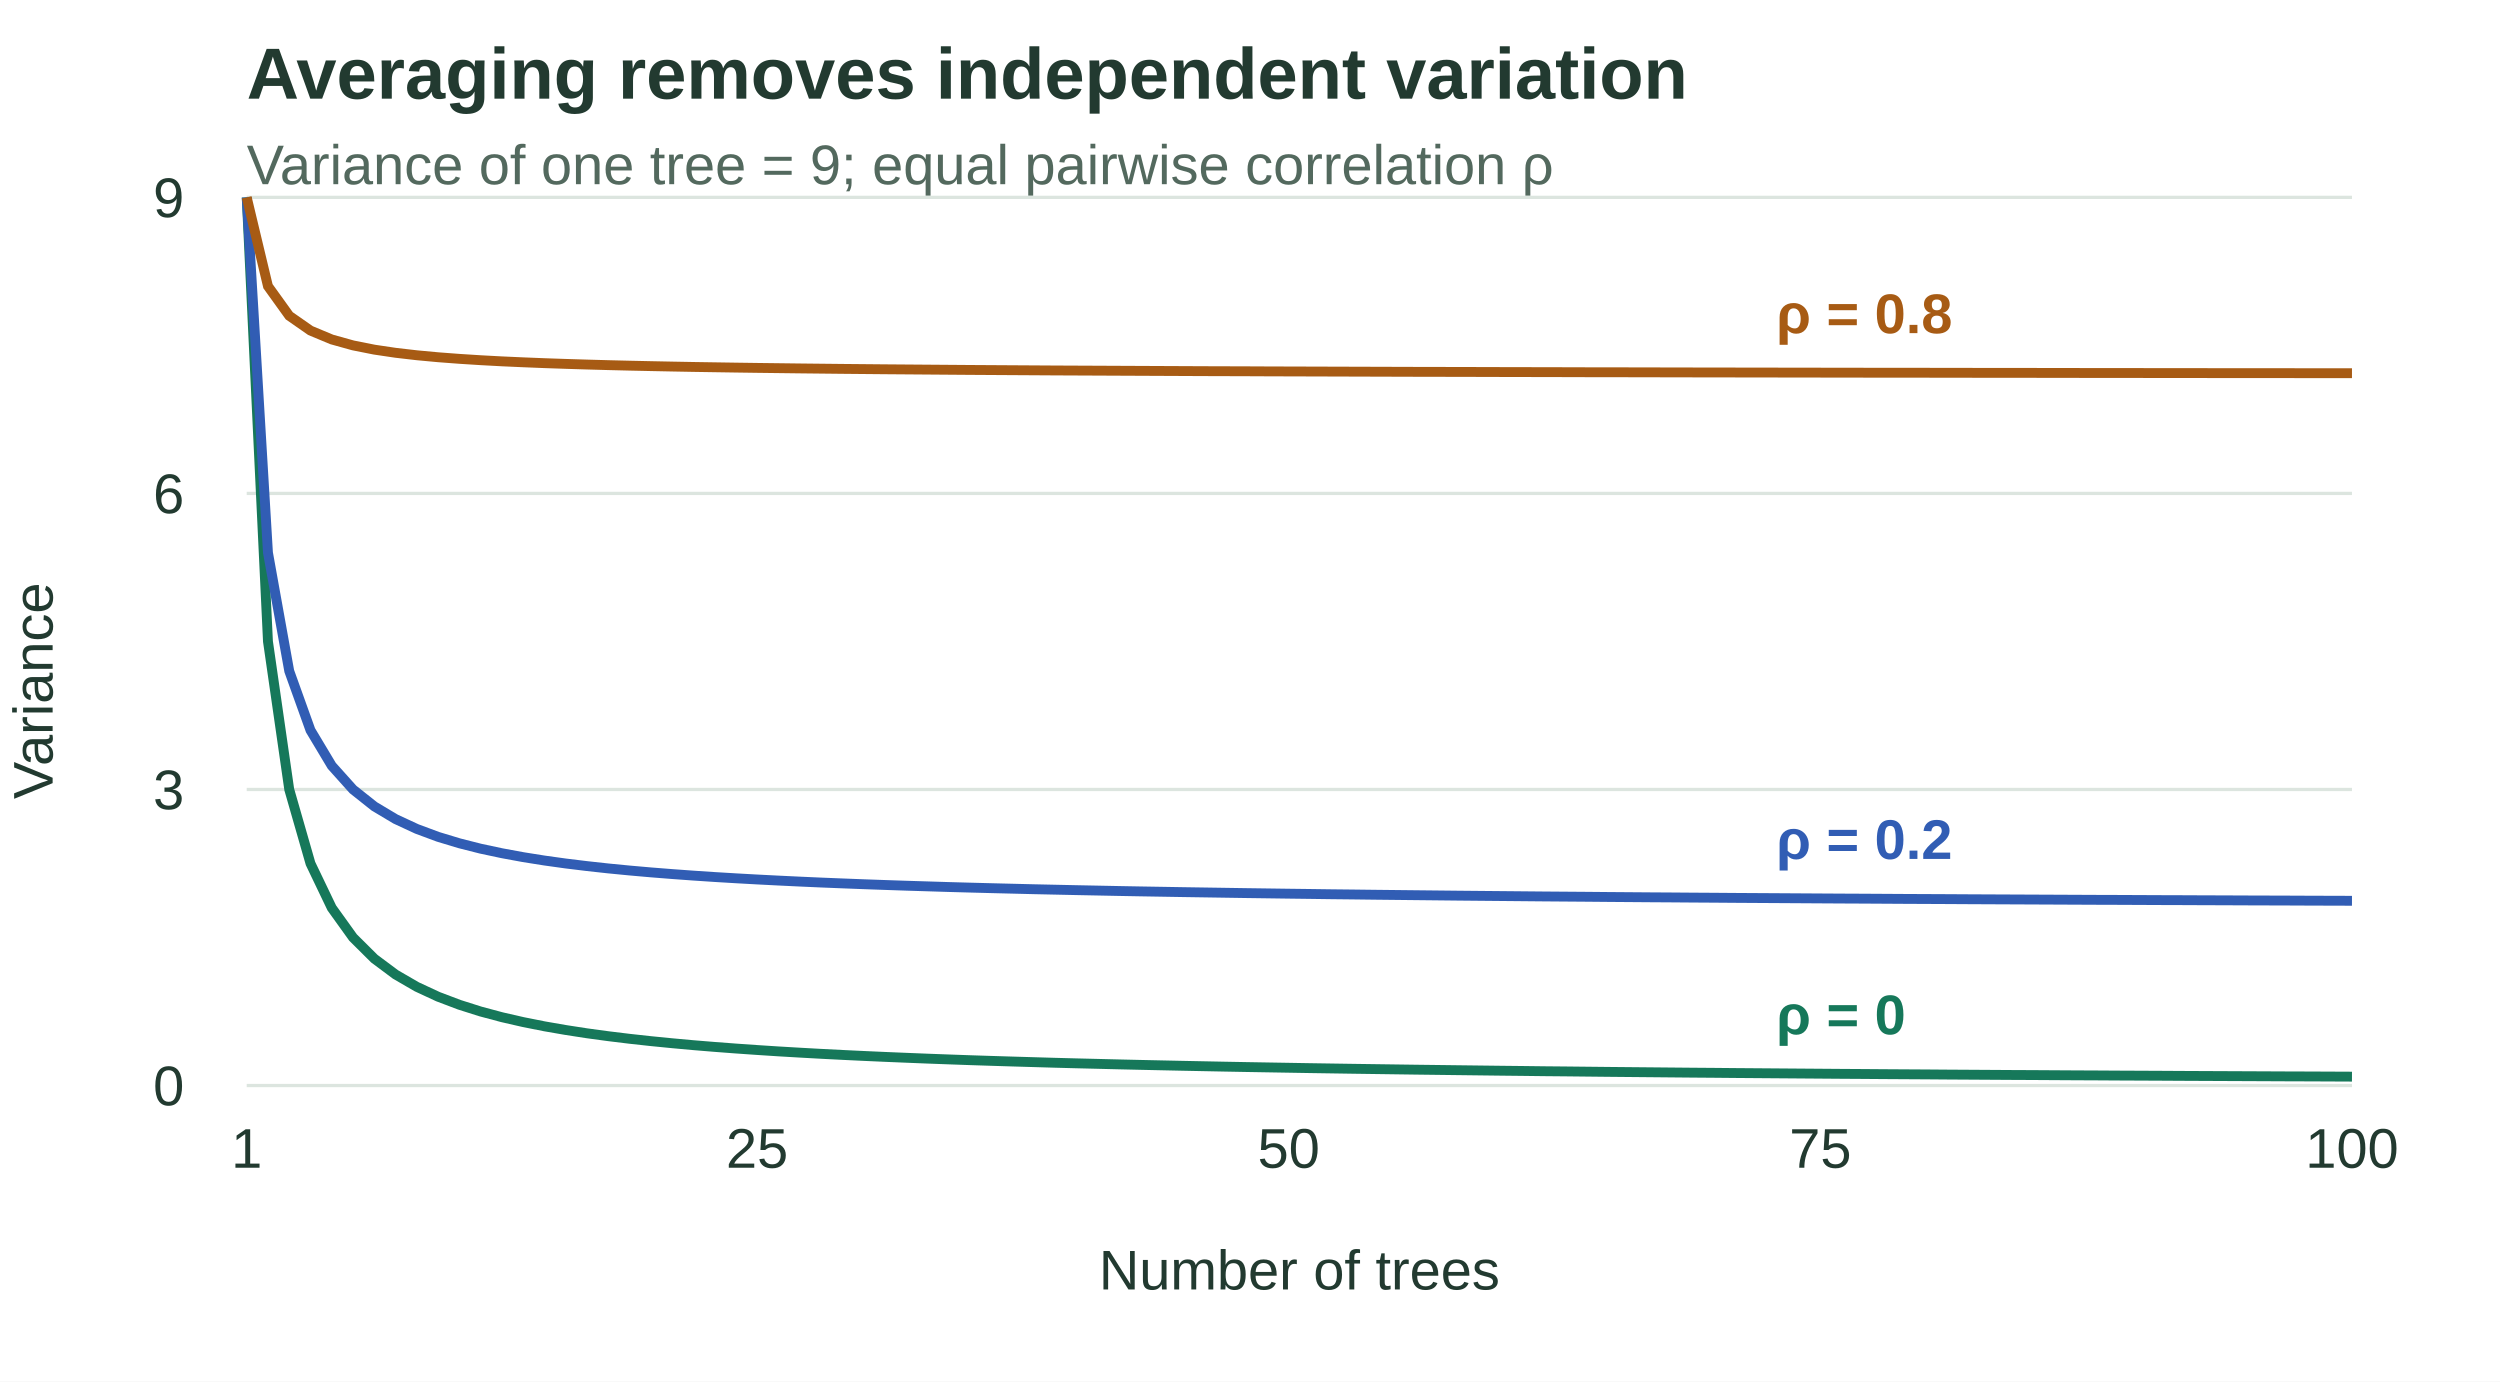
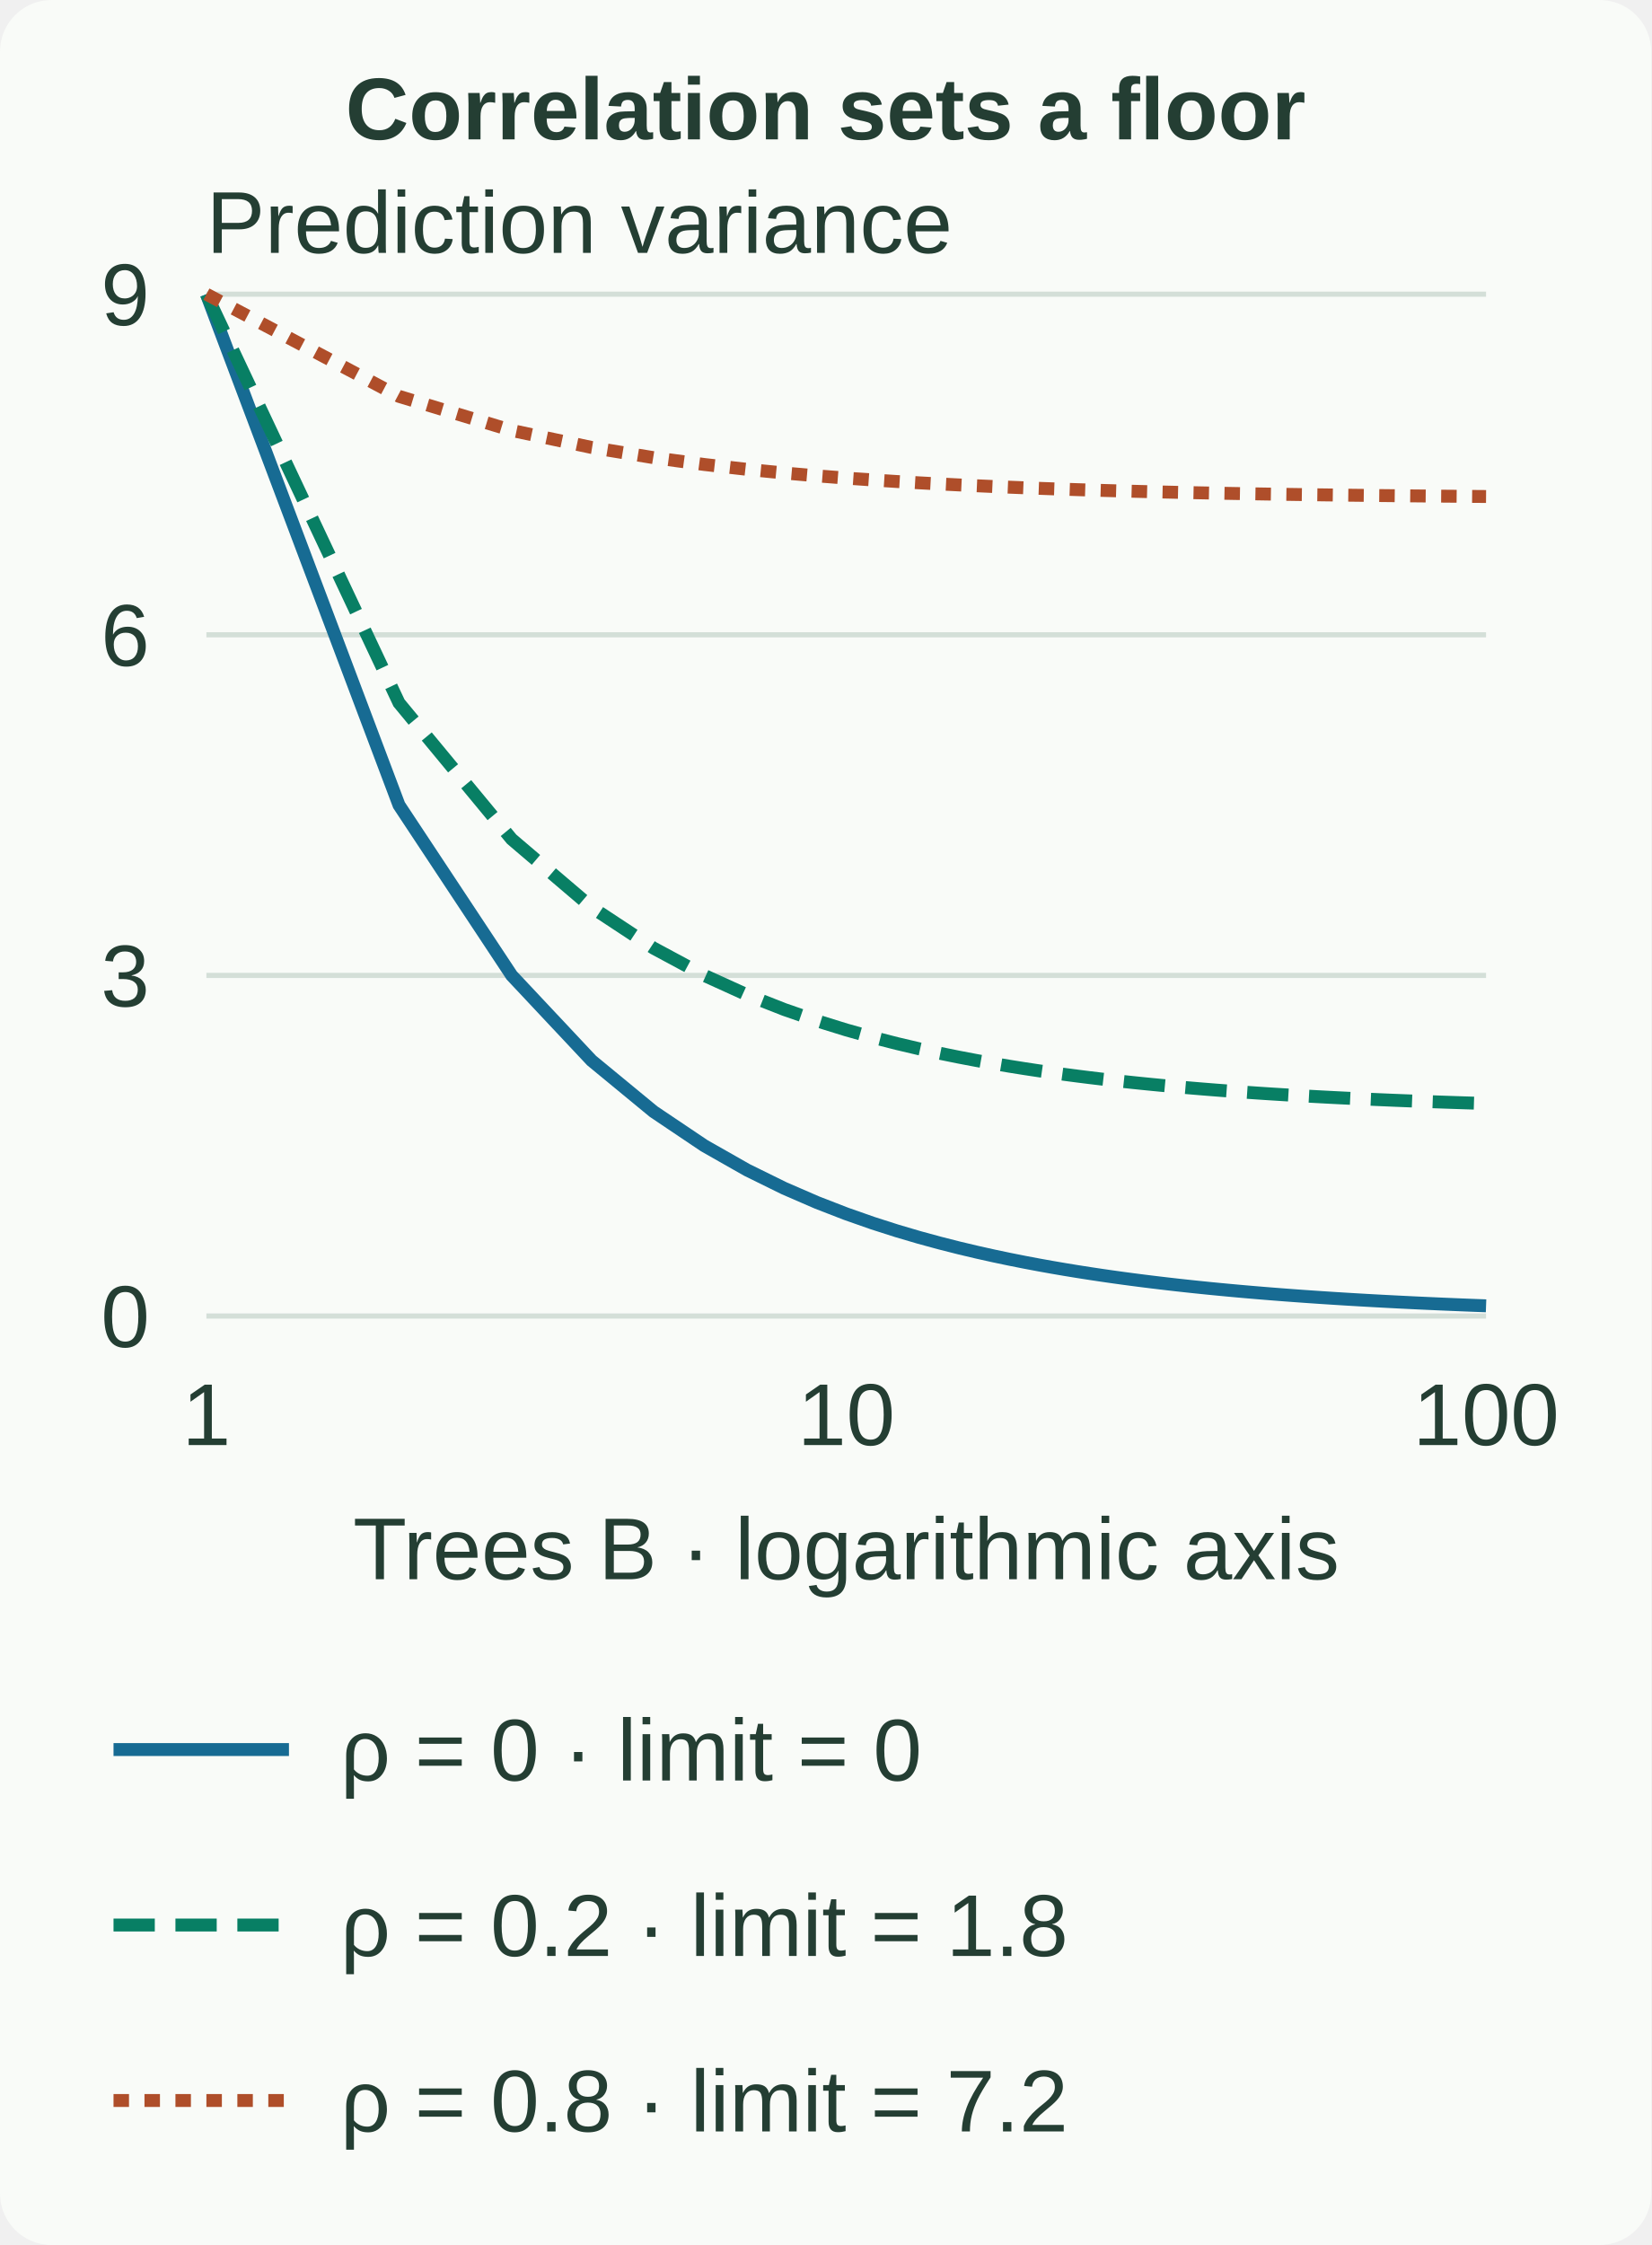
- <svg xmlns="http://www.w3.org/2000/svg" viewBox="0 0 760 420" role="img" aria-labelledby="title desc">
-   <rect width="760" height="420" fill="white" />
-   <g font-family="Arial, sans-serif" font-size="17" fill="#223a30">
-     <text x="75" y="30" font-weight="700" font-size="22">Averaging removes independent variation</text>
-     <text x="75" y="56" fill="#53695e">Variance of one tree = 9; equal pairwise correlation ρ</text>
-     <line x1="75" y1="330.0" x2="715" y2="330.0" stroke="#dce5df" />
-     <text x="56" y="336.0" text-anchor="end">0</text>
-     <line x1="75" y1="240.0" x2="715" y2="240.0" stroke="#dce5df" />
-     <text x="56" y="246.0" text-anchor="end">3</text>
-     <line x1="75" y1="150.0" x2="715" y2="150.0" stroke="#dce5df" />
-     <text x="56" y="156.0" text-anchor="end">6</text>
-     <line x1="75" y1="60.0" x2="715" y2="60.0" stroke="#dce5df" />
-     <text x="56" y="66.0" text-anchor="end">9</text>
-     <text x="75.0" y="355" text-anchor="middle">1</text>
-     <text x="230.152" y="355" text-anchor="middle">25</text>
-     <text x="391.768" y="355" text-anchor="middle">50</text>
-     <text x="553.384" y="355" text-anchor="middle">75</text>
-     <text x="715.0" y="355" text-anchor="middle">100</text>
-     <text x="395" y="392" text-anchor="middle">Number of trees</text>
-     <text x="16" y="210" transform="rotate(-90 16 210)" text-anchor="middle">Variance</text>
-     <polyline points="75.00,60.00 81.46,195.00 87.93,240.00 94.39,262.50 100.86,276.00 107.32,285.00 113.79,291.43 120.25,296.25 126.72,300.00 133.18,303.00 139.65,305.45 146.11,307.50 152.58,309.23 159.04,310.71 165.51,312.00 171.97,313.12 178.43,314.12 184.90,315.00 191.36,315.79 197.83,316.50 204.29,317.14 210.76,317.73 217.22,318.26 223.69,318.75 230.15,319.20 236.62,319.62 243.08,320.00 249.55,320.36 256.01,320.69 262.47,321.00 268.94,321.29 275.40,321.56 281.87,321.82 288.33,322.06 294.80,322.29 301.26,322.50 307.73,322.70 314.19,322.89 320.66,323.08 327.12,323.25 333.59,323.41 340.05,323.57 346.52,323.72 352.98,323.86 359.44,324.00 365.91,324.13 372.37,324.26 378.84,324.38 385.30,324.49 391.77,324.60 398.23,324.71 404.70,324.81 411.16,324.91 417.63,325.00 424.09,325.09 430.56,325.18 437.02,325.26 443.48,325.34 449.95,325.42 456.41,325.50 462.88,325.57 469.34,325.65 475.81,325.71 482.27,325.78 488.74,325.85 495.20,325.91 501.67,325.97 508.13,326.03 514.60,326.09 521.06,326.14 527.53,326.20 533.99,326.25 540.45,326.30 546.92,326.35 553.38,326.40 559.85,326.45 566.31,326.49 572.78,326.54 579.24,326.58 585.71,326.62 592.17,326.67 598.64,326.71 605.10,326.75 611.57,326.79 618.03,326.82 624.49,326.86 630.96,326.90 637.42,326.93 643.89,326.97 650.35,327.00 656.82,327.03 663.28,327.07 669.75,327.10 676.21,327.13 682.68,327.16 689.14,327.19 695.61,327.22 702.07,327.24 708.54,327.27 715.00,327.30" fill="none" stroke="#16785a" stroke-width="3" />
-     <text x="540" y="314.4" fill="#16785a" font-weight="700">ρ = 0</text>
-     <polyline points="75.00,60.00 81.46,168.00 87.93,204.00 94.39,222.00 100.86,232.80 107.32,240.00 113.79,245.14 120.25,249.00 126.72,252.00 133.18,254.40 139.65,256.36 146.11,258.00 152.58,259.38 159.04,260.57 165.51,261.60 171.97,262.50 178.43,263.29 184.90,264.00 191.36,264.63 197.83,265.20 204.29,265.71 210.76,266.18 217.22,266.61 223.69,267.00 230.15,267.36 236.62,267.69 243.08,268.00 249.55,268.29 256.01,268.55 262.47,268.80 268.94,269.03 275.40,269.25 281.87,269.45 288.33,269.65 294.80,269.83 301.26,270.00 307.73,270.16 314.19,270.32 320.66,270.46 327.12,270.60 333.59,270.73 340.05,270.86 346.52,270.98 352.98,271.09 359.44,271.20 365.91,271.30 372.37,271.40 378.84,271.50 385.30,271.59 391.77,271.68 398.23,271.76 404.70,271.85 411.16,271.92 417.63,272.00 424.09,272.07 430.56,272.14 437.02,272.21 443.48,272.28 449.95,272.34 456.41,272.40 462.88,272.46 469.34,272.52 475.81,272.57 482.27,272.62 488.74,272.68 495.20,272.73 501.67,272.78 508.13,272.82 514.60,272.87 521.06,272.91 527.53,272.96 533.99,273.00 540.45,273.04 546.92,273.08 553.38,273.12 559.85,273.16 566.31,273.19 572.78,273.23 579.24,273.27 585.71,273.30 592.17,273.33 598.64,273.37 605.10,273.40 611.57,273.43 618.03,273.46 624.49,273.49 630.96,273.52 637.42,273.55 643.89,273.57 650.35,273.60 656.82,273.63 663.28,273.65 669.75,273.68 676.21,273.70 682.68,273.73 689.14,273.75 695.61,273.77 702.07,273.80 708.54,273.82 715.00,273.84" fill="none" stroke="#315db4" stroke-width="3" />
-     <text x="540" y="261.12" fill="#315db4" font-weight="700">ρ = 0.2</text>
-     <polyline points="75.00,60.00 81.46,87.00 87.93,96.00 94.39,100.50 100.86,103.20 107.32,105.00 113.79,106.29 120.25,107.25 126.72,108.00 133.18,108.60 139.65,109.09 146.11,109.50 152.58,109.85 159.04,110.14 165.51,110.40 171.97,110.62 178.43,110.82 184.90,111.00 191.36,111.16 197.83,111.30 204.29,111.43 210.76,111.55 217.22,111.65 223.69,111.75 230.15,111.84 236.62,111.92 243.08,112.00 249.55,112.07 256.01,112.14 262.47,112.20 268.94,112.26 275.40,112.31 281.87,112.36 288.33,112.41 294.80,112.46 301.26,112.50 307.73,112.54 314.19,112.58 320.66,112.62 327.12,112.65 333.59,112.68 340.05,112.71 346.52,112.74 352.98,112.77 359.44,112.80 365.91,112.83 372.37,112.85 378.84,112.87 385.30,112.90 391.77,112.92 398.23,112.94 404.70,112.96 411.16,112.98 417.63,113.00 424.09,113.02 430.56,113.04 437.02,113.05 443.48,113.07 449.95,113.08 456.41,113.10 462.88,113.11 469.34,113.13 475.81,113.14 482.27,113.16 488.74,113.17 495.20,113.18 501.67,113.19 508.13,113.21 514.60,113.22 521.06,113.23 527.53,113.24 533.99,113.25 540.45,113.26 546.92,113.27 553.38,113.28 559.85,113.29 566.31,113.30 572.78,113.31 579.24,113.32 585.71,113.32 592.17,113.33 598.64,113.34 605.10,113.35 611.57,113.36 618.03,113.36 624.49,113.37 630.96,113.38 637.42,113.39 643.89,113.39 650.35,113.40 656.82,113.41 663.28,113.41 669.75,113.42 676.21,113.43 682.68,113.43 689.14,113.44 695.61,113.44 702.07,113.45 708.54,113.45 715.00,113.46" fill="none" stroke="#a75b14" stroke-width="3" />
-     <text x="540" y="101.28" fill="#a75b14" font-weight="700">ρ = 0.8</text>
+ <svg xmlns="http://www.w3.org/2000/svg" viewBox="0 0 320 435" role="img" aria-labelledby="title desc">
+   <rect width="320" height="435" rx="10" fill="#f9fbf8" />
+   <g font-family="Arial,sans-serif" font-size="17" fill="#243e33">
+     <text x="160" y="27" text-anchor="middle" font-weight="bold">Correlation sets a floor</text>
+     <text x="40" y="49">Prediction variance</text>
+     <path d="M40 255H288" stroke="#d4dfd8" />
+     <text x="29" y="261" text-anchor="end">0</text>
+     <path d="M40 189H288" stroke="#d4dfd8" />
+     <text x="29" y="195" text-anchor="end">3</text>
+     <path d="M40 123H288" stroke="#d4dfd8" />
+     <text x="29" y="129" text-anchor="end">6</text>
+     <path d="M40 57H288" stroke="#d4dfd8" />
+     <text x="29" y="63" text-anchor="end">9</text>
+     <text x="40.0" y="280" text-anchor="middle">1</text>
+     <text x="164.0" y="280" text-anchor="middle">10</text>
+     <text x="288.0" y="280" text-anchor="middle">100</text>
+     <text x="164" y="306" text-anchor="middle">Trees B · logarithmic axis</text>
+     <polyline points="40.000,57.000 77.328,156.000 99.163,189.000 114.655,205.500 126.672,215.400 136.491,222.000 144.792,226.714 151.983,230.250 158.326,233.000 164.000,235.200 169.133,237.000 173.818,238.500 178.129,239.769 182.120,240.857 185.835,241.800 189.311,242.625 192.576,243.353 195.654,244.000 198.565,244.579 201.328,245.100 203.955,245.571 206.460,246.000 208.854,246.391 211.146,246.750 213.345,247.080 215.457,247.385 217.489,247.667 219.448,247.929 221.337,248.172 223.163,248.400 224.929,248.613 226.639,248.812 228.296,249.000 229.903,249.176 231.464,249.343 232.982,249.500 234.457,249.649 235.893,249.789 237.292,249.923 238.655,250.050 239.985,250.171 241.283,250.286 242.550,250.395 243.788,250.500 244.998,250.600 246.182,250.696 247.340,250.787 248.474,250.875 249.584,250.959 250.672,251.040 251.739,251.118 252.784,251.192 253.810,251.264 254.817,251.333 255.805,251.400 256.775,251.464 257.728,251.526 258.665,251.586 259.586,251.644 260.491,251.700 261.381,251.754 262.257,251.806 263.118,251.857 263.966,251.906 264.801,251.954 265.623,252.000 266.433,252.045 267.231,252.088 268.017,252.130 268.792,252.171 269.556,252.211 270.309,252.250 271.052,252.288 271.785,252.324 272.508,252.360 273.221,252.395 273.925,252.429 274.620,252.462 275.306,252.494 275.983,252.525 276.652,252.556 277.313,252.585 277.966,252.614 278.611,252.643 279.248,252.671 279.878,252.698 280.500,252.724 281.116,252.750 281.724,252.775 282.326,252.800 282.921,252.824 283.510,252.848 284.092,252.871 284.668,252.894 285.238,252.916 285.802,252.938 286.360,252.959 286.912,252.980 287.459,253.000 288.000,253.020" fill="none" stroke="#176b93" stroke-width="2.5" stroke-dasharray="" />
+     <polyline points="40.000,57.000 77.328,136.200 99.163,162.600 114.655,175.800 126.672,183.720 136.491,189.000 144.792,192.771 151.983,195.600 158.326,197.800 164.000,199.560 169.133,201.000 173.818,202.200 178.129,203.215 182.120,204.086 185.835,204.840 189.311,205.500 192.576,206.082 195.654,206.600 198.565,207.063 201.328,207.480 203.955,207.857 206.460,208.200 208.854,208.513 211.146,208.800 213.345,209.064 215.457,209.308 217.489,209.533 219.448,209.743 221.337,209.938 223.163,210.120 224.929,210.290 226.639,210.450 228.296,210.600 229.903,210.741 231.464,210.874 232.982,211.000 234.457,211.119 235.893,211.232 237.292,211.338 238.655,211.440 239.985,211.537 241.283,211.629 242.550,211.716 243.788,211.800 244.998,211.880 246.182,211.957 247.340,212.030 248.474,212.100 249.584,212.167 250.672,212.232 251.739,212.294 252.784,212.354 253.810,212.411 254.817,212.467 255.805,212.520 256.775,212.571 257.728,212.621 258.665,212.669 259.586,212.715 260.491,212.760 261.381,212.803 262.257,212.845 263.118,212.886 263.966,212.925 264.801,212.963 265.623,213.000 266.433,213.036 267.231,213.071 268.017,213.104 268.792,213.137 269.556,213.169 270.309,213.200 271.052,213.230 271.785,213.259 272.508,213.288 273.221,213.316 273.925,213.343 274.620,213.369 275.306,213.395 275.983,213.420 276.652,213.444 277.313,213.468 277.966,213.492 278.611,213.514 279.248,213.536 279.878,213.558 280.500,213.579 281.116,213.600 281.724,213.620 282.326,213.640 282.921,213.659 283.510,213.678 284.092,213.697 284.668,213.715 285.238,213.733 285.802,213.750 286.360,213.767 286.912,213.784 287.459,213.800 288.000,213.816" fill="none" stroke="#087f64" stroke-width="2.5" stroke-dasharray="8 4" />
+     <polyline points="40.000,57.000 77.328,76.800 99.163,83.400 114.655,86.700 126.672,88.680 136.491,90.000 144.792,90.943 151.983,91.650 158.326,92.200 164.000,92.640 169.133,93.000 173.818,93.300 178.129,93.554 182.120,93.771 185.835,93.960 189.311,94.125 192.576,94.271 195.654,94.400 198.565,94.516 201.328,94.620 203.955,94.714 206.460,94.800 208.854,94.878 211.146,94.950 213.345,95.016 215.457,95.077 217.489,95.133 219.448,95.186 221.337,95.234 223.163,95.280 224.929,95.323 226.639,95.362 228.296,95.400 229.903,95.435 231.464,95.469 232.982,95.500 234.457,95.530 235.893,95.558 237.292,95.585 238.655,95.610 239.985,95.634 241.283,95.657 242.550,95.679 243.788,95.700 244.998,95.720 246.182,95.739 247.340,95.757 248.474,95.775 249.584,95.792 250.672,95.808 251.739,95.824 252.784,95.838 253.810,95.853 254.817,95.867 255.805,95.880 256.775,95.893 257.728,95.905 258.665,95.917 259.586,95.929 260.491,95.940 261.381,95.951 262.257,95.961 263.118,95.971 263.966,95.981 264.801,95.991 265.623,96.000 266.433,96.009 267.231,96.018 268.017,96.026 268.792,96.034 269.556,96.042 270.309,96.050 271.052,96.058 271.785,96.065 272.508,96.072 273.221,96.079 273.925,96.086 274.620,96.092 275.306,96.099 275.983,96.105 276.652,96.111 277.313,96.117 277.966,96.123 278.611,96.129 279.248,96.134 279.878,96.140 280.500,96.145 281.116,96.150 281.724,96.155 282.326,96.160 282.921,96.165 283.510,96.170 284.092,96.174 284.668,96.179 285.238,96.183 285.802,96.188 286.360,96.192 286.912,96.196 287.459,96.200 288.000,96.204" fill="none" stroke="#af4e2a" stroke-width="2.5" stroke-dasharray="3 3" />
+     <path d="M22 339H56" stroke="#176b93" stroke-width="2.5" stroke-dasharray="" />
+     <text x="66" y="345">ρ = 0 · limit = 0</text>
+     <path d="M22 373H56" stroke="#087f64" stroke-width="2.5" stroke-dasharray="8 4" />
+     <text x="66" y="379">ρ = 0.2 · limit = 1.8</text>
+     <path d="M22 407H56" stroke="#af4e2a" stroke-width="2.5" stroke-dasharray="3 3" />
+     <text x="66" y="413">ρ = 0.8 · limit = 7.2</text>
  </g>
</svg>
